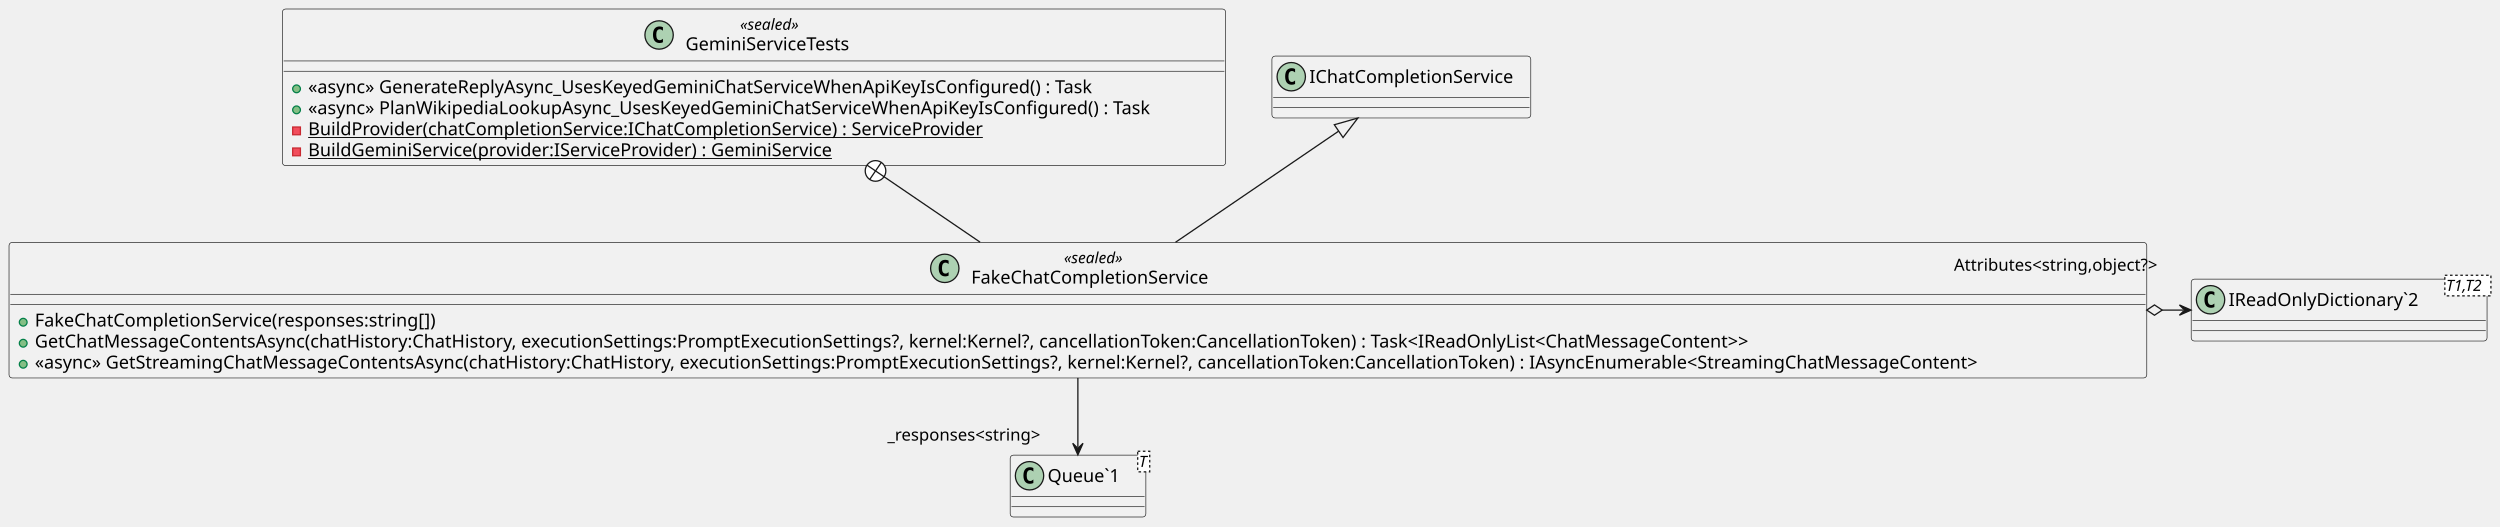
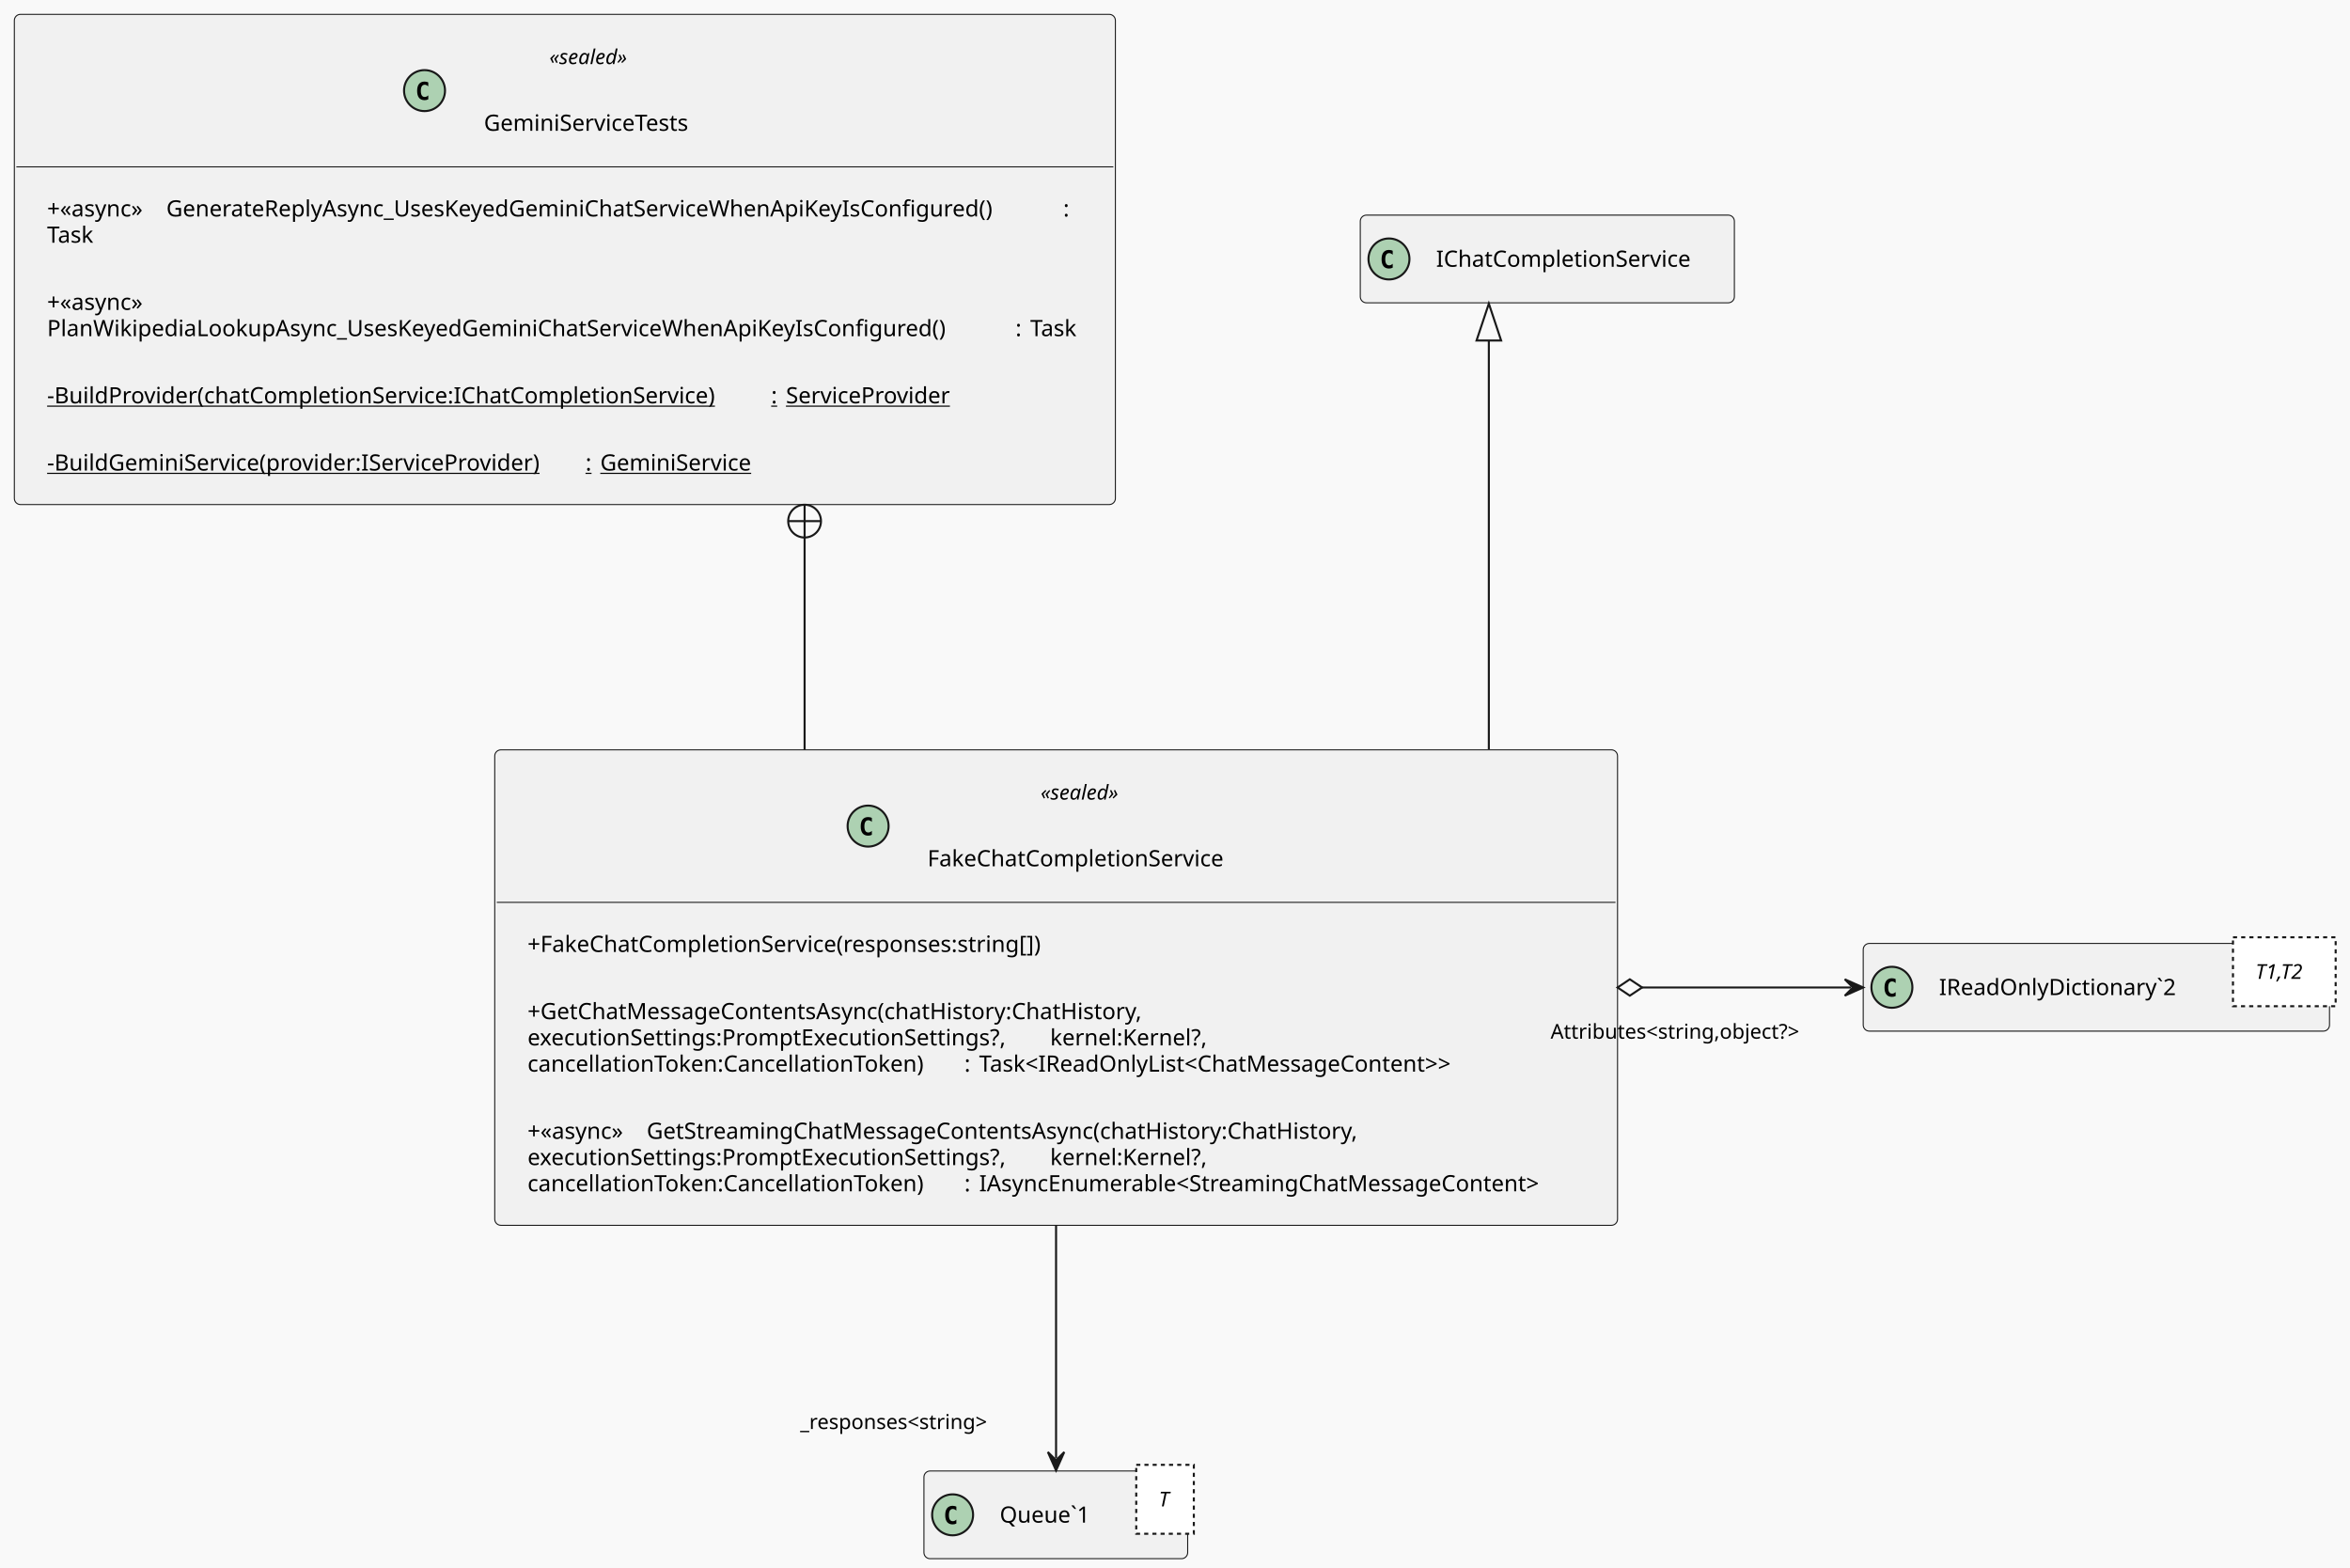
- <svg xmlns="http://www.w3.org/2000/svg" contentStyleType="text/css" data-diagram-type="CLASS" height="408px" preserveAspectRatio="none" style="width:1939px;height:408px;background:#FFFFFF;" version="1.1" viewBox="0 0 1939 408" width="1939px" zoomAndPan="magnify">
+ <svg xmlns="http://www.w3.org/2000/svg" contentStyleType="text/css" data-diagram-type="CLASS" height="683.791px" preserveAspectRatio="none" style="width:1024px;height:683px;background:#F9F9F9;" version="1.1" viewBox="0 0 1024 683" width="1024.794px" zoomAndPan="magnify">
  <defs />
  <g>
-     <g class="entity" data-qualified-name="GeminiServiceTests" data-source-line="1" id="ent0002">
-       <rect fill="#F1F1F1" height="121.453" rx="2.5" ry="2.5" style="stroke:#181818;stroke-width:0.5;" width="731.619" x="219" y="7" />
-       <ellipse cx="511.192" cy="27.133" fill="#ADD1B2" rx="11" ry="11" style="stroke:#181818;stroke-width:1;" />
-       <path d="M514.161,32.773 Q513.582,33.07 512.942,33.211 Q512.301,33.367 511.598,33.367 Q509.098,33.367 507.77,31.727 Q506.457,30.07 506.457,26.945 Q506.457,23.82 507.77,22.164 Q509.098,20.508 511.598,20.508 Q512.301,20.508 512.942,20.664 Q513.598,20.82 514.161,21.117 L514.161,23.836 Q513.536,23.258 512.942,22.992 Q512.348,22.711 511.723,22.711 Q510.379,22.711 509.692,23.789 Q509.004,24.852 509.004,26.945 Q509.004,29.039 509.692,30.117 Q510.379,31.18 511.723,31.18 Q512.348,31.18 512.942,30.914 Q513.536,30.633 514.161,30.055 L514.161,32.773 Z " fill="#000000" />
-       <text fill="#000000" font-family="sans-serif" font-size="12" font-style="italic" lengthAdjust="spacing" textLength="54.135" x="573.992" y="23.139">«sealed»</text>
-       <text fill="#000000" font-family="sans-serif" font-size="14" lengthAdjust="spacing" textLength="138.735" x="531.692" y="38.964">GeminiServiceTests</text>
-       <line style="stroke:#181818;stroke-width:0.5;" x1="220" x2="949.619" y1="47.266" y2="47.266" />
-       <line style="stroke:#181818;stroke-width:0.5;" x1="220" x2="949.619" y1="55.266" y2="55.266" />
-       <g data-visibility-modifier="PUBLIC_METHOD">
-         <ellipse cx="230" cy="68.914" fill="#84BE84" rx="3" ry="3" style="stroke:#038048;stroke-width:1;" />
-       </g>
-       <text fill="#000000" font-family="sans-serif" font-size="14" lengthAdjust="spacing" textLength="661.24" x="239" y="72.261">«async» GenerateReplyAsync_UsesKeyedGeminiChatServiceWhenApiKeyIsConfigured() : Task</text>
-       <g data-visibility-modifier="PUBLIC_METHOD">
-         <ellipse cx="230" cy="85.211" fill="#84BE84" rx="3" ry="3" style="stroke:#038048;stroke-width:1;" />
-       </g>
-       <text fill="#000000" font-family="sans-serif" font-size="14" lengthAdjust="spacing" textLength="705.619" x="239" y="88.558">«async» PlanWikipediaLookupAsync_UsesKeyedGeminiChatServiceWhenApiKeyIsConfigured() : Task</text>
-       <g data-visibility-modifier="PRIVATE_METHOD">
-         <rect fill="#F24D5C" height="6" style="stroke:#C82930;stroke-width:1;" width="6" x="227" y="98.508" />
-       </g>
-       <text fill="#000000" font-family="sans-serif" font-size="14" lengthAdjust="spacing" text-decoration="underline" textLength="563.869" x="239" y="104.855">BuildProvider(chatCompletionService:IChatCompletionService) : ServiceProvider</text>
-       <g data-visibility-modifier="PRIVATE_METHOD">
-         <rect fill="#F24D5C" height="6" style="stroke:#C82930;stroke-width:1;" width="6" x="227" y="114.805" />
-       </g>
-       <text fill="#000000" font-family="sans-serif" font-size="14" lengthAdjust="spacing" text-decoration="underline" textLength="440.091" x="239" y="121.151">BuildGeminiService(provider:IServiceProvider) : GeminiService</text>
+     <rect fill="#F9F9F9" height="683.791" style="stroke:none;stroke-width:0.893;" width="1024.794" x="0" y="0" />
+     <g class="entity" data-qualified-name="GeminiServiceTests" data-source-line="20" id="ent0002">
+       <rect fill="#F1F1F1" height="213.594" rx="2.678" ry="2.678" style="stroke:#181818;stroke-width:0.446;" width="479.776" x="6.249" y="6.249" />
+       <ellipse cx="184.986" cy="39.477" fill="#ADD1B2" rx="8.927" ry="8.927" style="stroke:#181818;stroke-width:0.893;" />
+       <path d="M186.618,43.27 Q186.255,43.452 185.851,43.549 Q185.446,43.647 185.014,43.647 Q183.423,43.647 182.587,42.615 Q181.764,41.569 181.764,39.602 Q181.764,37.621 182.587,36.589 Q183.423,35.543 185.014,35.543 Q185.446,35.543 185.851,35.641 Q186.269,35.724 186.618,35.92 L186.618,37.635 Q186.227,37.273 185.851,37.105 Q185.474,36.924 185.083,36.924 Q184.232,36.924 183.8,37.608 Q183.368,38.277 183.368,39.602 Q183.368,40.913 183.8,41.583 Q184.232,42.252 185.083,42.252 Q185.474,42.252 185.851,42.085 Q186.227,41.917 186.618,41.555 L186.618,43.27 Z " fill="#000000" />
+       <text fill="#000000" font-family="sans-serif" font-size="8.927" font-style="italic" lengthAdjust="spacing" textLength="40.271" x="239.392" y="27.925">«sealed»</text>
+       <text fill="#000000" font-family="sans-serif" font-size="9.819" lengthAdjust="spacing" textLength="97.308" x="210.873" y="56.998">GeminiServiceTests</text>
+       <line style="stroke:#181818;stroke-width:0.446;" x1="7.141" x2="485.132" y1="72.704" y2="72.704" />
+       <text fill="#000000" font-family="sans-serif" font-size="9.819" lengthAdjust="spacing" textLength="48.81" x="20.532" y="94.317">+«async»</text>
+       <text fill="#000000" font-family="sans-serif" font-size="9.819" lengthAdjust="spacing" textLength="3.121" x="69.341" y="94.317"> </text>
+       <text fill="#000000" font-family="sans-serif" font-size="9.819" lengthAdjust="spacing" textLength="387.715" x="72.463" y="94.317">GenerateReplyAsync_UsesKeyedGeminiChatServiceWhenApiKeyIsConfigured()</text>
+       <text fill="#000000" font-family="sans-serif" font-size="9.819" lengthAdjust="spacing" textLength="3.121" x="460.178" y="94.317"> </text>
+       <text fill="#000000" font-family="sans-serif" font-size="9.819" lengthAdjust="spacing" textLength="3.308" x="463.299" y="94.317">:</text>
+       <text fill="#000000" font-family="sans-serif" font-size="9.819" lengthAdjust="spacing" textLength="22.818" x="20.532" y="105.747">Task</text>
+       <text fill="#000000" font-family="sans-serif" font-size="9.819" lengthAdjust="spacing" textLength="48.81" x="20.532" y="135.031">+«async»</text>
+       <text fill="#000000" font-family="sans-serif" font-size="9.819" lengthAdjust="spacing" textLength="418.842" x="20.532" y="146.462">PlanWikipediaLookupAsync_UsesKeyedGeminiChatServiceWhenApiKeyIsConfigured()</text>
+       <text fill="#000000" font-family="sans-serif" font-size="9.819" lengthAdjust="spacing" textLength="3.121" x="439.374" y="146.462"> </text>
+       <text fill="#000000" font-family="sans-serif" font-size="9.819" lengthAdjust="spacing" textLength="3.308" x="442.495" y="146.462">:</text>
+       <text fill="#000000" font-family="sans-serif" font-size="9.819" lengthAdjust="spacing" textLength="3.121" x="445.803" y="146.462"> </text>
+       <text fill="#000000" font-family="sans-serif" font-size="9.819" lengthAdjust="spacing" textLength="22.818" x="448.925" y="146.462">Task</text>
+       <text fill="#000000" font-family="sans-serif" font-size="9.819" lengthAdjust="spacing" text-decoration="underline" textLength="312.377" x="20.532" y="175.745">-BuildProvider(chatCompletionService:IChatCompletionService)</text>
+       <text fill="#000000" font-family="sans-serif" font-size="9.819" lengthAdjust="spacing" text-decoration="underline" textLength="3.121" x="332.908" y="175.745"> </text>
+       <text fill="#000000" font-family="sans-serif" font-size="9.819" lengthAdjust="spacing" text-decoration="underline" textLength="3.308" x="336.03" y="175.745">:</text>
+       <text fill="#000000" font-family="sans-serif" font-size="9.819" lengthAdjust="spacing" text-decoration="underline" textLength="3.121" x="339.338" y="175.745"> </text>
+       <text fill="#000000" font-family="sans-serif" font-size="9.819" lengthAdjust="spacing" text-decoration="underline" textLength="77.108" x="342.459" y="175.745">ServiceProvider</text>
+       <text fill="#000000" font-family="sans-serif" font-size="9.819" lengthAdjust="spacing" text-decoration="underline" textLength="231.481" x="20.532" y="205.03">-BuildGeminiService(provider:IServiceProvider)</text>
+       <text fill="#000000" font-family="sans-serif" font-size="9.819" lengthAdjust="spacing" text-decoration="underline" textLength="3.121" x="252.013" y="205.03"> </text>
+       <text fill="#000000" font-family="sans-serif" font-size="9.819" lengthAdjust="spacing" text-decoration="underline" textLength="3.308" x="255.134" y="205.03">:</text>
+       <text fill="#000000" font-family="sans-serif" font-size="9.819" lengthAdjust="spacing" text-decoration="underline" textLength="3.121" x="258.442" y="205.03"> </text>
+       <text fill="#000000" font-family="sans-serif" font-size="9.819" lengthAdjust="spacing" text-decoration="underline" textLength="71.186" x="261.564" y="205.03">GeminiService</text>
    </g>
-     <g class="entity" data-qualified-name="FakeChatCompletionService" data-source-line="7" id="ent0003">
-       <rect fill="#F1F1F1" height="105.156" rx="2.5" ry="2.5" style="stroke:#181818;stroke-width:0.5;" width="1658.039" x="7" y="188" />
-       <ellipse cx="732.771" cy="208.133" fill="#ADD1B2" rx="11" ry="11" style="stroke:#181818;stroke-width:1;" />
-       <path d="M735.74,213.773 Q735.162,214.07 734.521,214.211 Q733.881,214.367 733.178,214.367 Q730.678,214.367 729.35,212.727 Q728.037,211.07 728.037,207.945 Q728.037,204.82 729.35,203.164 Q730.678,201.508 733.178,201.508 Q733.881,201.508 734.521,201.664 Q735.178,201.82 735.74,202.117 L735.74,204.836 Q735.115,204.258 734.521,203.992 Q733.928,203.711 733.303,203.711 Q731.959,203.711 731.271,204.789 Q730.584,205.852 730.584,207.945 Q730.584,210.039 731.271,211.117 Q731.959,212.18 733.303,212.18 Q733.928,212.18 734.521,211.914 Q735.115,211.633 735.74,211.055 L735.74,213.773 Z " fill="#000000" />
-       <text fill="#000000" font-family="sans-serif" font-size="12" font-style="italic" lengthAdjust="spacing" textLength="54.135" x="825.202" y="204.139">«sealed»</text>
-       <text fill="#000000" font-family="sans-serif" font-size="14" lengthAdjust="spacing" textLength="197.996" x="753.271" y="219.964">FakeChatCompletionService</text>
-       <line style="stroke:#181818;stroke-width:0.5;" x1="8" x2="1664.039" y1="228.266" y2="228.266" />
-       <line style="stroke:#181818;stroke-width:0.5;" x1="8" x2="1664.039" y1="236.266" y2="236.266" />
-       <g data-visibility-modifier="PUBLIC_METHOD">
-         <ellipse cx="18" cy="249.914" fill="#84BE84" rx="3" ry="3" style="stroke:#038048;stroke-width:1;" />
-       </g>
-       <text fill="#000000" font-family="sans-serif" font-size="14" lengthAdjust="spacing" textLength="335.938" x="27" y="253.261">FakeChatCompletionService(responses:string[])</text>
-       <g data-visibility-modifier="PUBLIC_METHOD">
-         <ellipse cx="18" cy="266.211" fill="#84BE84" rx="3" ry="3" style="stroke:#038048;stroke-width:1;" />
-       </g>
-       <text fill="#000000" font-family="sans-serif" font-size="14" lengthAdjust="spacing" textLength="1446.553" x="27" y="269.558">GetChatMessageContentsAsync(chatHistory:ChatHistory, executionSettings:PromptExecutionSettings?, kernel:Kernel?, cancellationToken:CancellationToken) : Task&lt;IReadOnlyList&lt;ChatMessageContent&gt;&gt;</text>
-       <g data-visibility-modifier="PUBLIC_METHOD">
-         <ellipse cx="18" cy="282.508" fill="#84BE84" rx="3" ry="3" style="stroke:#038048;stroke-width:1;" />
-       </g>
-       <text fill="#000000" font-family="sans-serif" font-size="14" lengthAdjust="spacing" textLength="1632.039" x="27" y="285.854">«async» GetStreamingChatMessageContentsAsync(chatHistory:ChatHistory, executionSettings:PromptExecutionSettings?, kernel:Kernel?, cancellationToken:CancellationToken) : IAsyncEnumerable&lt;StreamingChatMessageContent&gt;</text>
+     <g class="entity" data-qualified-name="FakeChatCompletionService" data-source-line="26" id="ent0003">
+       <rect fill="#F1F1F1" height="207.171" rx="2.678" ry="2.678" style="stroke:#181818;stroke-width:0.446;" width="489.251" x="215.582" y="326.72" />
+       <ellipse cx="378.273" cy="359.948" fill="#ADD1B2" rx="8.927" ry="8.927" style="stroke:#181818;stroke-width:0.893;" />
+       <path d="M379.905,363.742 Q379.543,363.923 379.138,364.021 Q378.734,364.118 378.301,364.118 Q376.711,364.118 375.874,363.086 Q375.051,362.04 375.051,360.074 Q375.051,358.093 375.874,357.061 Q376.711,356.015 378.301,356.015 Q378.734,356.015 379.138,356.112 Q379.557,356.196 379.905,356.391 L379.905,358.107 Q379.515,357.744 379.138,357.577 Q378.762,357.395 378.371,357.395 Q377.52,357.395 377.088,358.079 Q376.655,358.748 376.655,360.074 Q376.655,361.385 377.088,362.054 Q377.52,362.724 378.371,362.724 Q378.762,362.724 379.138,362.556 Q379.515,362.389 379.905,362.026 L379.905,363.742 Z " fill="#000000" />
+       <text fill="#000000" font-family="sans-serif" font-size="8.927" font-style="italic" lengthAdjust="spacing" textLength="40.271" x="453.462" y="348.396">«sealed»</text>
+       <text fill="#000000" font-family="sans-serif" font-size="9.819" lengthAdjust="spacing" textLength="138.872" x="404.161" y="377.47">FakeChatCompletionService</text>
+       <line style="stroke:#181818;stroke-width:0.446;" x1="216.474" x2="703.94" y1="393.176" y2="393.176" />
+       <text fill="#000000" font-family="sans-serif" font-size="9.819" lengthAdjust="spacing" textLength="243.851" x="229.864" y="414.788">+FakeChatCompletionService(responses:string[])</text>
+       <text fill="#000000" font-family="sans-serif" font-size="9.819" lengthAdjust="spacing" textLength="289.712" x="229.864" y="444.072">+GetChatMessageContentsAsync(chatHistory:ChatHistory,</text>
+       <text fill="#000000" font-family="sans-serif" font-size="9.819" lengthAdjust="spacing" textLength="224.62" x="229.864" y="455.502">executionSettings:PromptExecutionSettings?,</text>
+       <text fill="#000000" font-family="sans-serif" font-size="9.819" lengthAdjust="spacing" textLength="3.121" x="454.485" y="455.502"> </text>
+       <text fill="#000000" font-family="sans-serif" font-size="9.819" lengthAdjust="spacing" textLength="73.91" x="457.606" y="455.502">kernel:Kernel?,</text>
+       <text fill="#000000" font-family="sans-serif" font-size="9.819" lengthAdjust="spacing" textLength="187.236" x="229.864" y="466.933">cancellationToken:CancellationToken)</text>
+       <text fill="#000000" font-family="sans-serif" font-size="9.819" lengthAdjust="spacing" textLength="3.121" x="417.101" y="466.933"> </text>
+       <text fill="#000000" font-family="sans-serif" font-size="9.819" lengthAdjust="spacing" textLength="3.308" x="420.222" y="466.933">:</text>
+       <text fill="#000000" font-family="sans-serif" font-size="9.819" lengthAdjust="spacing" textLength="3.121" x="423.53" y="466.933"> </text>
+       <text fill="#000000" font-family="sans-serif" font-size="9.819" lengthAdjust="spacing" textLength="228.432" x="426.652" y="466.933">Task&lt;IReadOnlyList&lt;ChatMessageContent&gt;&gt;</text>
+       <text fill="#000000" font-family="sans-serif" font-size="9.819" lengthAdjust="spacing" textLength="48.81" x="229.864" y="496.217">+«async»</text>
+       <text fill="#000000" font-family="sans-serif" font-size="9.819" lengthAdjust="spacing" textLength="3.121" x="278.674" y="496.217"> </text>
+       <text fill="#000000" font-family="sans-serif" font-size="9.819" lengthAdjust="spacing" textLength="332.413" x="281.796" y="496.217">GetStreamingChatMessageContentsAsync(chatHistory:ChatHistory,</text>
+       <text fill="#000000" font-family="sans-serif" font-size="9.819" lengthAdjust="spacing" textLength="224.62" x="229.864" y="507.647">executionSettings:PromptExecutionSettings?,</text>
+       <text fill="#000000" font-family="sans-serif" font-size="9.819" lengthAdjust="spacing" textLength="3.121" x="454.485" y="507.647"> </text>
+       <text fill="#000000" font-family="sans-serif" font-size="9.819" lengthAdjust="spacing" textLength="73.91" x="457.606" y="507.647">kernel:Kernel?,</text>
+       <text fill="#000000" font-family="sans-serif" font-size="9.819" lengthAdjust="spacing" textLength="187.236" x="229.864" y="519.078">cancellationToken:CancellationToken)</text>
+       <text fill="#000000" font-family="sans-serif" font-size="9.819" lengthAdjust="spacing" textLength="3.121" x="417.101" y="519.078"> </text>
+       <text fill="#000000" font-family="sans-serif" font-size="9.819" lengthAdjust="spacing" textLength="3.308" x="420.222" y="519.078">:</text>
+       <text fill="#000000" font-family="sans-serif" font-size="9.819" lengthAdjust="spacing" textLength="3.121" x="423.53" y="519.078"> </text>
+       <text fill="#000000" font-family="sans-serif" font-size="9.819" lengthAdjust="spacing" textLength="263.898" x="426.652" y="519.078">IAsyncEnumerable&lt;StreamingChatMessageContent&gt;</text>
    </g>
-     <g class="entity" data-qualified-name="Queue.1" data-source-line="12" id="ent0004">
-       <rect fill="#F1F1F1" height="48" rx="2.5" ry="2.5" style="stroke:#181818;stroke-width:0.5;" width="105.23" x="783.5" y="353" />
-       <ellipse cx="798.5" cy="369" fill="#ADD1B2" rx="11" ry="11" style="stroke:#181818;stroke-width:1;" />
-       <path d="M801.469,374.641 Q800.891,374.938 800.25,375.078 Q799.609,375.234 798.906,375.234 Q796.406,375.234 795.078,373.594 Q793.766,371.938 793.766,368.812 Q793.766,365.688 795.078,364.031 Q796.406,362.375 798.906,362.375 Q799.609,362.375 800.25,362.531 Q800.906,362.688 801.469,362.984 L801.469,365.703 Q800.844,365.125 800.25,364.859 Q799.656,364.578 799.031,364.578 Q797.688,364.578 797,365.656 Q796.312,366.719 796.312,368.812 Q796.312,370.906 797,371.984 Q797.688,373.047 799.031,373.047 Q799.656,373.047 800.25,372.781 Q800.844,372.5 801.469,371.922 L801.469,374.641 Z " fill="#000000" />
-       <text fill="#000000" font-family="sans-serif" font-size="14" lengthAdjust="spacing" textLength="61.899" x="812.5" y="373.847">Queue`1</text>
-       <rect fill="#FFFFFF" height="15.969" style="stroke:#181818;stroke-width:1;stroke-dasharray:2,2;" width="9.33" x="882.399" y="350" />
-       <text fill="#000000" font-family="sans-serif" font-size="12" font-style="italic" lengthAdjust="spacing" textLength="7.33" x="883.399" y="362.139">T</text>
-       <line style="stroke:#181818;stroke-width:0.5;" x1="784.5" x2="887.73" y1="385" y2="385" />
-       <line style="stroke:#181818;stroke-width:0.5;" x1="784.5" x2="887.73" y1="393" y2="393" />
+     <g class="entity" data-qualified-name="Queue.1" data-source-line="31" id="ent0004">
+       <rect fill="#F1F1F1" height="38.211" rx="2.678" ry="2.678" style="stroke:#181818;stroke-width:0.446;" width="114.927" x="402.598" y="640.943" />
+       <ellipse cx="415.095" cy="660.048" fill="#ADD1B2" rx="8.927" ry="8.927" style="stroke:#181818;stroke-width:0.893;" />
+       <path d="M416.727,663.842 Q416.365,664.023 415.96,664.121 Q415.555,664.219 415.123,664.219 Q413.533,664.219 412.696,663.186 Q411.873,662.14 411.873,660.174 Q411.873,658.193 412.696,657.161 Q413.533,656.115 415.123,656.115 Q415.555,656.115 415.96,656.212 Q416.378,656.296 416.727,656.491 L416.727,658.207 Q416.337,657.844 415.96,657.677 Q415.583,657.496 415.193,657.496 Q414.342,657.496 413.91,658.179 Q413.477,658.849 413.477,660.174 Q413.477,661.485 413.91,662.154 Q414.342,662.824 415.193,662.824 Q415.583,662.824 415.96,662.656 Q416.337,662.489 416.727,662.126 L416.727,663.842 Z " fill="#000000" />
+       <text fill="#000000" font-family="sans-serif" font-size="9.819" lengthAdjust="spacing" textLength="43.416" x="435.627" y="663.447">Queue`1</text>
+       <rect fill="#FFFFFF" height="30.03" style="stroke:#181818;stroke-width:0.893;stroke-dasharray:1.785,1.785;" width="25.092" x="495.111" y="638.265" />
+       <text fill="#000000" font-family="sans-serif" font-size="8.927" font-style="italic" lengthAdjust="spacing" textLength="5.453" x="504.93" y="656.37">T</text>
    </g>
-     <g class="entity" data-qualified-name="IReadOnlyDictionary.2" data-source-line="14" id="ent0005">
-       <rect fill="#F1F1F1" height="48" rx="2.5" ry="2.5" style="stroke:#181818;stroke-width:0.5;" width="229.459" x="1699.5" y="216.5" />
-       <ellipse cx="1714.5" cy="232.5" fill="#ADD1B2" rx="11" ry="11" style="stroke:#181818;stroke-width:1;" />
-       <path d="M1717.469,238.141 Q1716.891,238.438 1716.25,238.578 Q1715.609,238.734 1714.906,238.734 Q1712.406,238.734 1711.078,237.094 Q1709.766,235.438 1709.766,232.312 Q1709.766,229.188 1711.078,227.531 Q1712.406,225.875 1714.906,225.875 Q1715.609,225.875 1716.25,226.031 Q1716.906,226.188 1717.469,226.484 L1717.469,229.203 Q1716.844,228.625 1716.25,228.359 Q1715.656,228.078 1715.031,228.078 Q1713.688,228.078 1713,229.156 Q1712.312,230.219 1712.312,232.312 Q1712.312,234.406 1713,235.484 Q1713.688,236.547 1715.031,236.547 Q1715.656,236.547 1716.25,236.281 Q1716.844,236 1717.469,235.422 L1717.469,238.141 Z " fill="#000000" />
-       <text fill="#000000" font-family="sans-serif" font-size="14" lengthAdjust="spacing" textLength="159.715" x="1728.5" y="237.347">IReadOnlyDictionary`2</text>
-       <rect fill="#FFFFFF" height="15.969" style="stroke:#181818;stroke-width:1;stroke-dasharray:2,2;" width="35.744" x="1896.215" y="213.5" />
-       <text fill="#000000" font-family="sans-serif" font-size="12" font-style="italic" lengthAdjust="spacing" textLength="33.744" x="1897.215" y="225.639">T1,T2</text>
-       <line style="stroke:#181818;stroke-width:0.5;" x1="1700.5" x2="1927.959" y1="248.5" y2="248.5" />
-       <line style="stroke:#181818;stroke-width:0.5;" x1="1700.5" x2="1927.959" y1="256.5" y2="256.5" />
+     <g class="entity" data-qualified-name="IReadOnlyDictionary.2" data-source-line="33" id="ent0005">
+       <rect fill="#F1F1F1" height="38.211" rx="2.678" ry="2.678" style="stroke:#181818;stroke-width:0.446;" width="203.183" x="811.89" y="411.078" />
+       <ellipse cx="824.388" cy="430.183" fill="#ADD1B2" rx="8.927" ry="8.927" style="stroke:#181818;stroke-width:0.893;" />
+       <path d="M826.02,433.977 Q825.657,434.159 825.253,434.256 Q824.848,434.354 824.416,434.354 Q822.826,434.354 821.989,433.322 Q821.166,432.276 821.166,430.309 Q821.166,428.329 821.989,427.296 Q822.826,426.25 824.416,426.25 Q824.848,426.25 825.253,426.348 Q825.671,426.432 826.02,426.627 L826.02,428.342 Q825.629,427.98 825.253,427.812 Q824.876,427.631 824.486,427.631 Q823.635,427.631 823.202,428.315 Q822.77,428.984 822.77,430.309 Q822.77,431.62 823.202,432.29 Q823.635,432.959 824.486,432.959 Q824.876,432.959 825.253,432.792 Q825.629,432.625 826.02,432.262 L826.02,433.977 Z " fill="#000000" />
+       <text fill="#000000" font-family="sans-serif" font-size="9.819" lengthAdjust="spacing" textLength="112.022" x="844.92" y="433.583">IReadOnlyDictionary`2</text>
+       <rect fill="#FFFFFF" height="30.03" style="stroke:#181818;stroke-width:0.893;stroke-dasharray:1.785,1.785;" width="44.741" x="973.01" y="408.4" />
+       <text fill="#000000" font-family="sans-serif" font-size="8.927" font-style="italic" lengthAdjust="spacing" textLength="25.102" x="982.83" y="426.506">T1,T2</text>
    </g>
-     <g class="entity" data-qualified-name="IChatCompletionService" data-source-line="17" id="ent0007">
-       <rect fill="#F1F1F1" height="48" rx="2.5" ry="2.5" style="stroke:#181818;stroke-width:0.5;" width="200.773" x="986.5" y="43.5" />
-       <ellipse cx="1001.5" cy="59.5" fill="#ADD1B2" rx="11" ry="11" style="stroke:#181818;stroke-width:1;" />
-       <path d="M1004.469,65.141 Q1003.891,65.438 1003.25,65.578 Q1002.609,65.734 1001.906,65.734 Q999.406,65.734 998.078,64.094 Q996.766,62.438 996.766,59.312 Q996.766,56.188 998.078,54.531 Q999.406,52.875 1001.906,52.875 Q1002.609,52.875 1003.25,53.031 Q1003.906,53.188 1004.469,53.484 L1004.469,56.203 Q1003.844,55.625 1003.25,55.359 Q1002.656,55.078 1002.031,55.078 Q1000.688,55.078 1000,56.156 Q999.312,57.219 999.312,59.312 Q999.312,61.406 1000,62.484 Q1000.688,63.547 1002.031,63.547 Q1002.656,63.547 1003.25,63.281 Q1003.844,63 1004.469,62.422 L1004.469,65.141 Z " fill="#000000" />
-       <text fill="#000000" font-family="sans-serif" font-size="14" lengthAdjust="spacing" textLength="168.773" x="1015.5" y="64.347">IChatCompletionService</text>
-       <line style="stroke:#181818;stroke-width:0.5;" x1="987.5" x2="1186.273" y1="75.5" y2="75.5" />
-       <line style="stroke:#181818;stroke-width:0.5;" x1="987.5" x2="1186.273" y1="83.5" y2="83.5" />
+     <g class="entity" data-qualified-name="IChatCompletionService" data-source-line="36" id="ent0007">
+       <rect fill="#F1F1F1" height="38.211" rx="2.678" ry="2.678" style="stroke:#181818;stroke-width:0.446;" width="163.009" x="592.738" y="93.731" />
+       <ellipse cx="605.236" cy="112.837" fill="#ADD1B2" rx="8.927" ry="8.927" style="stroke:#181818;stroke-width:0.893;" />
+       <path d="M606.867,116.63 Q606.505,116.812 606.1,116.909 Q605.696,117.007 605.264,117.007 Q603.673,117.007 602.837,115.975 Q602.014,114.929 602.014,112.962 Q602.014,110.981 602.837,109.949 Q603.673,108.903 605.264,108.903 Q605.696,108.903 606.1,109.001 Q606.519,109.085 606.867,109.28 L606.867,110.995 Q606.477,110.633 606.1,110.465 Q605.724,110.284 605.333,110.284 Q604.482,110.284 604.05,110.968 Q603.618,111.637 603.618,112.962 Q603.618,114.273 604.05,114.943 Q604.482,115.612 605.333,115.612 Q605.724,115.612 606.1,115.445 Q606.477,115.278 606.867,114.915 L606.867,116.63 Z " fill="#000000" />
+       <text fill="#000000" font-family="sans-serif" font-size="9.819" lengthAdjust="spacing" textLength="118.375" x="625.767" y="116.236">IChatCompletionService</text>
    </g>
-     <g class="link" data-entity-1="ent0002" data-entity-2="ent0003" data-link-type="nested" data-source-line="16" id="lnk6">
-       <path codeLine="16" d="M685.662,137.08 C714.232,156.55 732.5,168.99 760.16,187.83" fill="none" id="GeminiServiceTests-backto-FakeChatCompletionService" style="stroke:#181818;stroke-width:1;" />
-       <ellipse cx="679.051" cy="132.575" fill="#FFFFFF" rx="8" ry="8" style="stroke:#181818;stroke-width:1;" />
-       <line style="stroke:#181818;stroke-width:1;" x1="685.662" x2="672.44" y1="137.08" y2="128.07" />
-       <line style="stroke:#181818;stroke-width:1;" x1="674.546" x2="683.556" y1="139.186" y2="125.964" />
+     <g class="link" data-entity-1="ent0002" data-entity-2="ent0003" data-link-type="nested" data-source-line="35" id="lnk6">
+       <path codeLine="35" d="M350.599,234.203 C350.599,268.66 350.599,292.486 350.599,326.693" fill="none" id="GeminiServiceTests-backto-FakeChatCompletionService" style="stroke:#191919;stroke-width:0.893;" />
+       <ellipse cx="350.599" cy="227.061" fill="#F9F9F9" rx="7.141" ry="7.141" style="stroke:#191919;stroke-width:0.893;" />
+       <line style="stroke:#191919;stroke-width:0.893;" x1="350.599" x2="350.599" y1="234.203" y2="219.92" />
+       <line style="stroke:#191919;stroke-width:0.893;" x1="343.458" x2="357.741" y1="227.061" y2="227.061" />
    </g>
-     <g class="link" data-entity-1="ent0007" data-entity-2="ent0003" data-link-type="extension" data-source-line="17" id="lnk8">
-       <path codeLine="17" d="M1038.275,101.695 C1002.215,126.266 958.82,155.82 911.72,187.91" fill="none" id="IChatCompletionService-backto-FakeChatCompletionService" style="stroke:#181818;stroke-width:1;" />
-       <polygon fill="none" points="1053.15,91.56,1034.896,96.737,1041.653,106.654,1053.15,91.56" style="stroke:#181818;stroke-width:1;" />
+     <g class="link" data-entity-1="ent0007" data-entity-2="ent0003" data-link-type="extension" data-source-line="36" id="lnk8">
+       <path codeLine="36" d="M648.754,148.363 C648.754,186.248 648.754,256.475 648.754,326.506" fill="none" id="IChatCompletionService-backto-FakeChatCompletionService" style="stroke:#191919;stroke-width:0.893;" />
+       <polygon fill="none" points="648.754,132.295,643.398,148.363,654.11,148.363,648.754,132.295" style="stroke:#191919;stroke-width:0.893;" />
    </g>
-     <g class="link" data-entity-1="ent0003" data-entity-2="ent0004" data-link-type="dependency" data-source-line="18" id="lnk9">
-       <path codeLine="18" d="M836,293.12 C836,313.71 836,330.38 836,346.79" fill="none" id="FakeChatCompletionService-to-Queue`1" style="stroke:#181818;stroke-width:1;" />
-       <polygon fill="#181818" points="836,352.79,840,343.79,836,347.79,832,343.79,836,352.79" style="stroke:#181818;stroke-width:1;" />
-       <text fill="#000000" font-family="sans-serif" font-size="13" lengthAdjust="spacing" textLength="131.708" x="688.277" y="341.748">_responses&lt;string&gt;</text>
+     <g class="link" data-entity-1="ent0003" data-entity-2="ent0004" data-link-type="dependency" data-source-line="37" id="lnk9">
+       <path codeLine="37" d="M460.175,534.107 C460.175,574.563 460.175,611.502 460.175,635.364" fill="none" id="FakeChatCompletionService-to-Queue`1" style="stroke:#191919;stroke-width:0.893;" />
+       <polygon fill="#191919" points="460.175,640.72,463.746,632.685,460.175,636.256,456.605,632.685,460.175,640.72" style="stroke:#191919;stroke-width:0.893;" />
+       <text fill="#000000" font-family="sans-serif" font-size="8.927" lengthAdjust="spacing" textLength="90.44" x="348.658" y="622.656">_responses&lt;string&gt;</text>
    </g>
-     <g class="link" data-entity-1="ent0003" data-entity-2="ent0005" data-link-type="aggregation" data-source-line="19" id="lnk10">
-       <path codeLine="19" d="M1677.01,240.5 C1688.45,240.5 1681.9,240.5 1693.35,240.5" fill="none" id="FakeChatCompletionService-IReadOnlyDictionary`2" style="stroke:#181818;stroke-width:1;" />
-       <polygon fill="none" points="1665.01,240.5,1671.01,244.5,1677.01,240.5,1671.01,236.5,1665.01,240.5" style="stroke:#181818;stroke-width:1;" />
-       <polygon fill="#181818" points="1699.35,240.5,1690.35,236.5,1694.35,240.5,1690.35,244.5,1699.35,240.5" style="stroke:#181818;stroke-width:1;" />
-       <text fill="#000000" font-family="sans-serif" font-size="13" lengthAdjust="spacing" textLength="174.599" x="1515.466" y="209.982">Attributes&lt;string,object?&gt;</text>
+     <g class="link" data-entity-1="ent0003" data-entity-2="ent0005" data-link-type="aggregation" data-source-line="38" id="lnk10">
+       <path codeLine="38" d="M715.544,430.271 C753.304,430.271 774.318,430.271 806.517,430.271" fill="none" id="FakeChatCompletionService-IReadOnlyDictionary`2" style="stroke:#191919;stroke-width:0.893;" />
+       <polygon fill="none" points="704.832,430.271,710.188,433.841,715.544,430.271,710.188,426.7,704.832,430.271" style="stroke:#191919;stroke-width:0.893;" />
+       <polygon fill="#191919" points="811.873,430.271,803.838,426.7,807.409,430.271,803.838,433.841,811.873,430.271" style="stroke:#191919;stroke-width:0.893;" />
+       <text fill="#000000" font-family="sans-serif" font-size="8.927" lengthAdjust="spacing" textLength="119.893" x="675.665" y="452.575">Attributes&lt;string,object?&gt;</text>
    </g>
  </g>
</svg>
